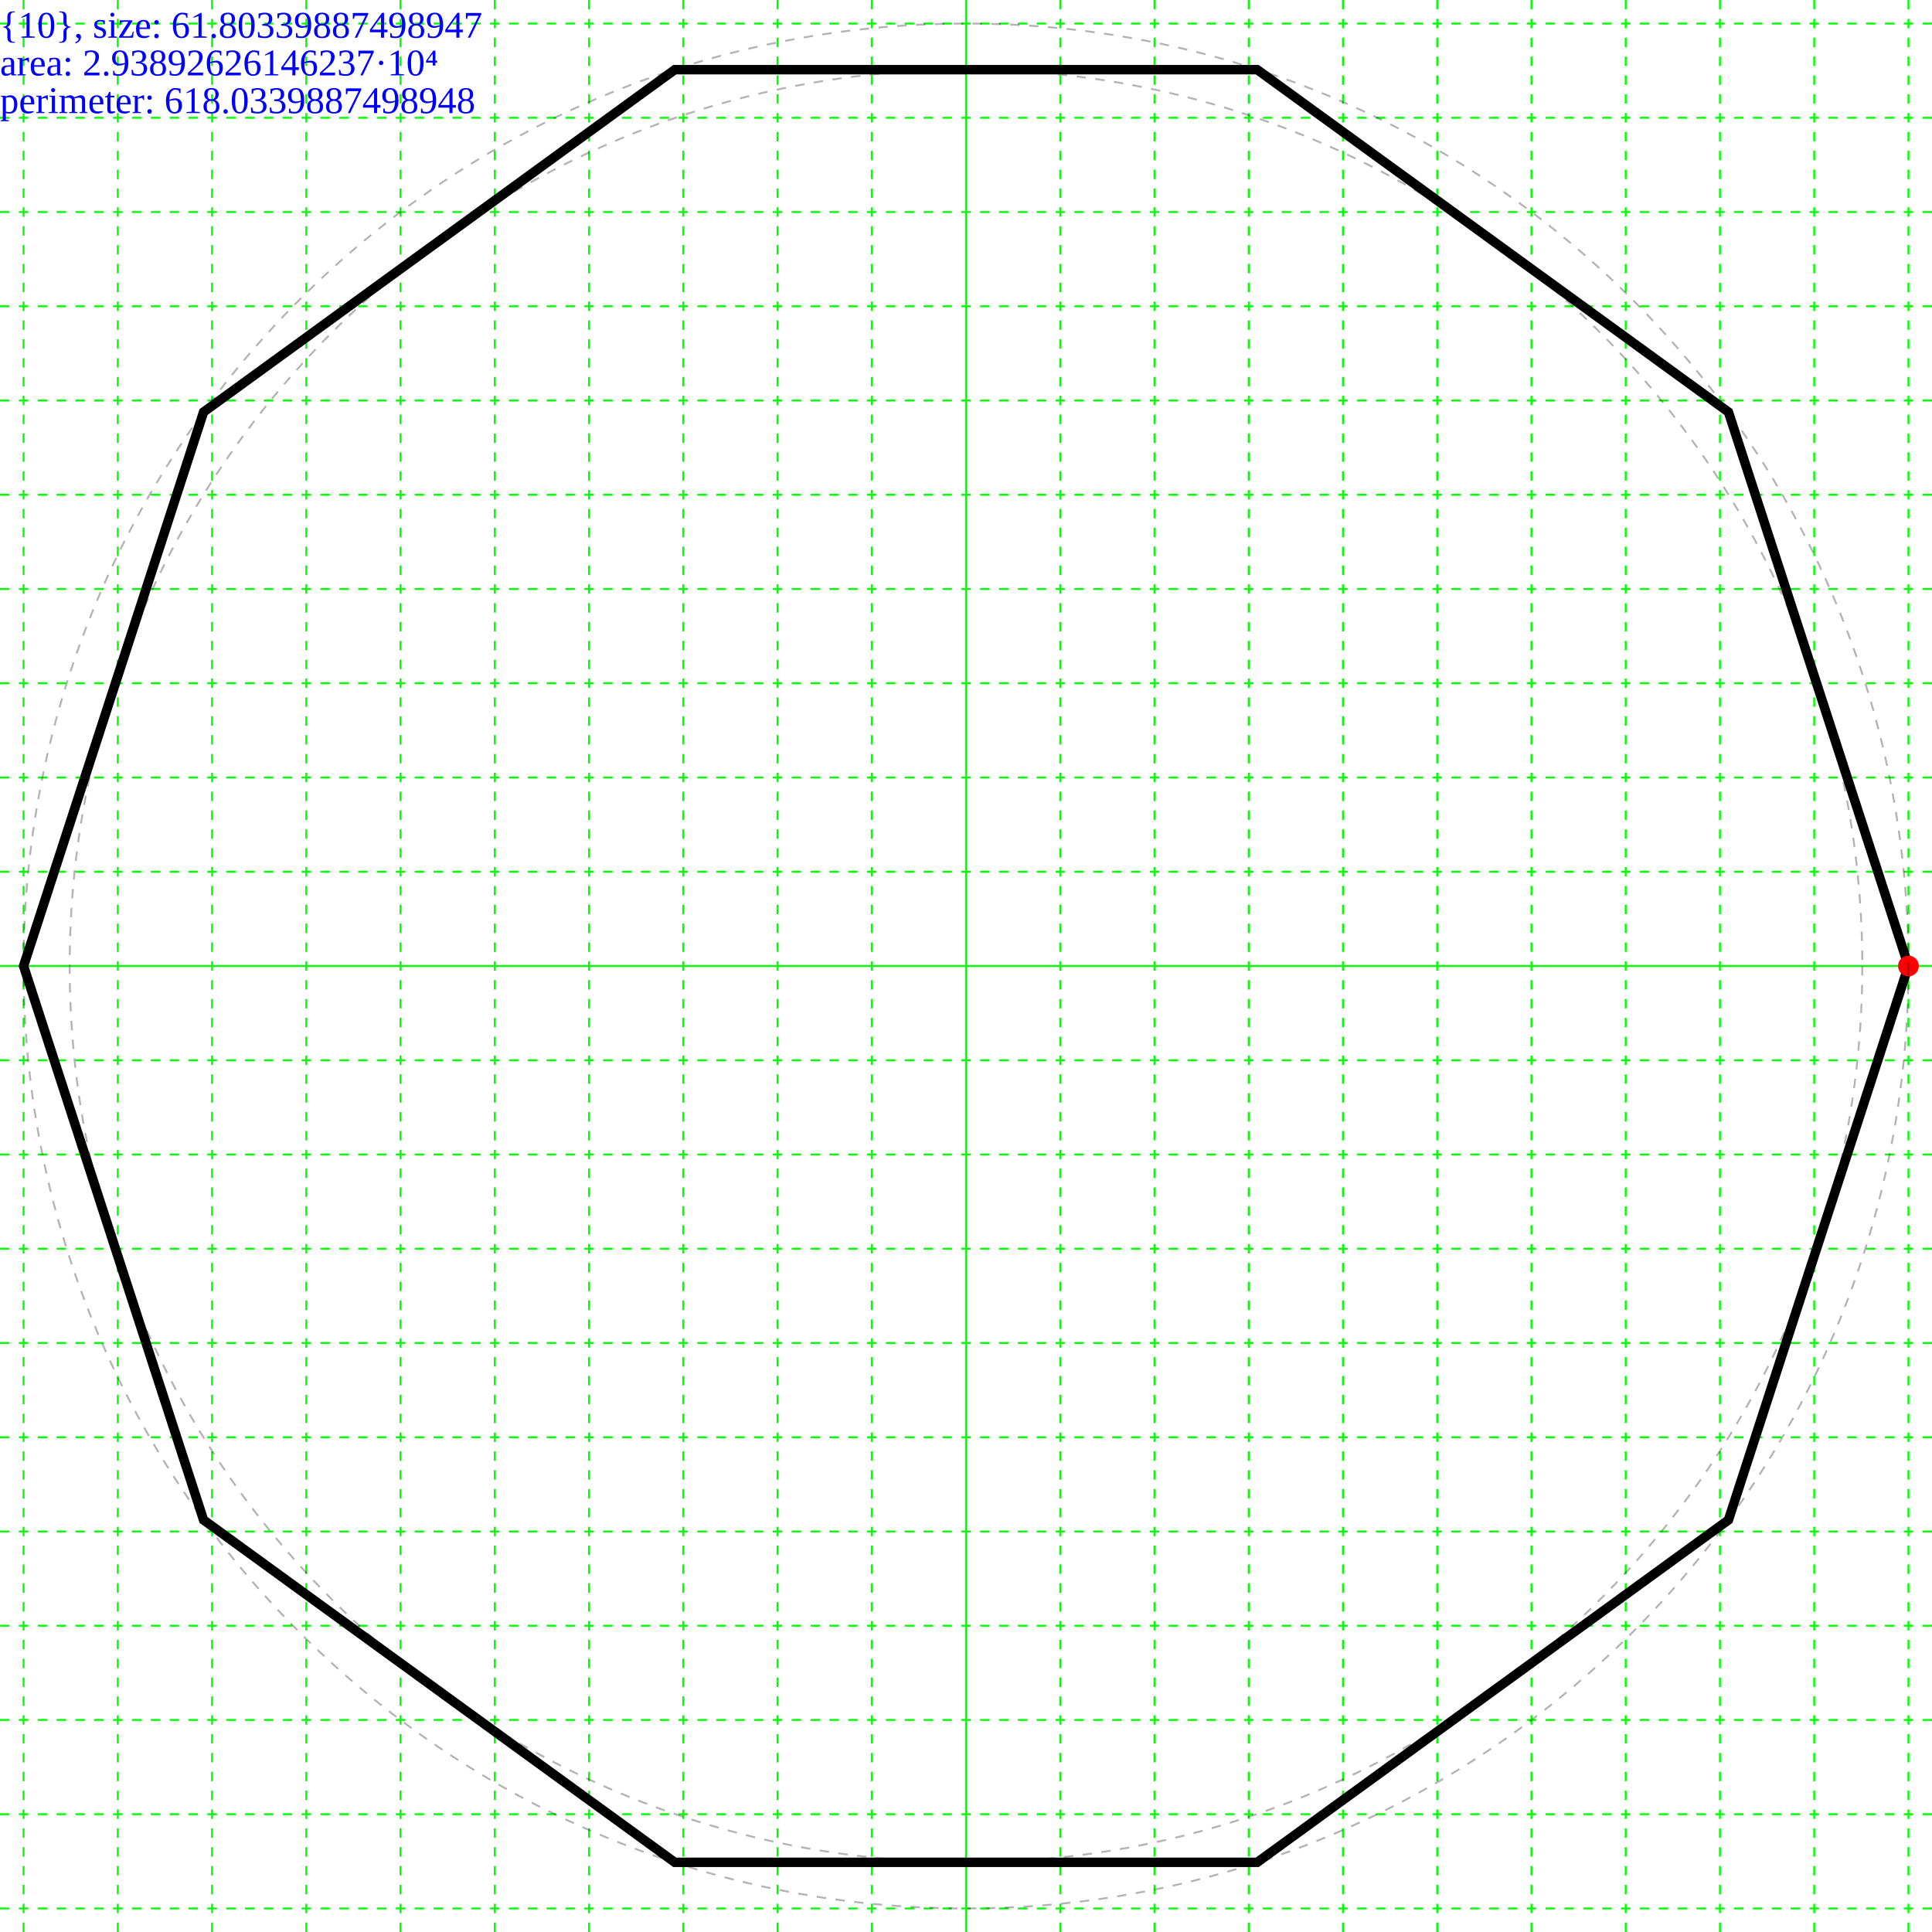
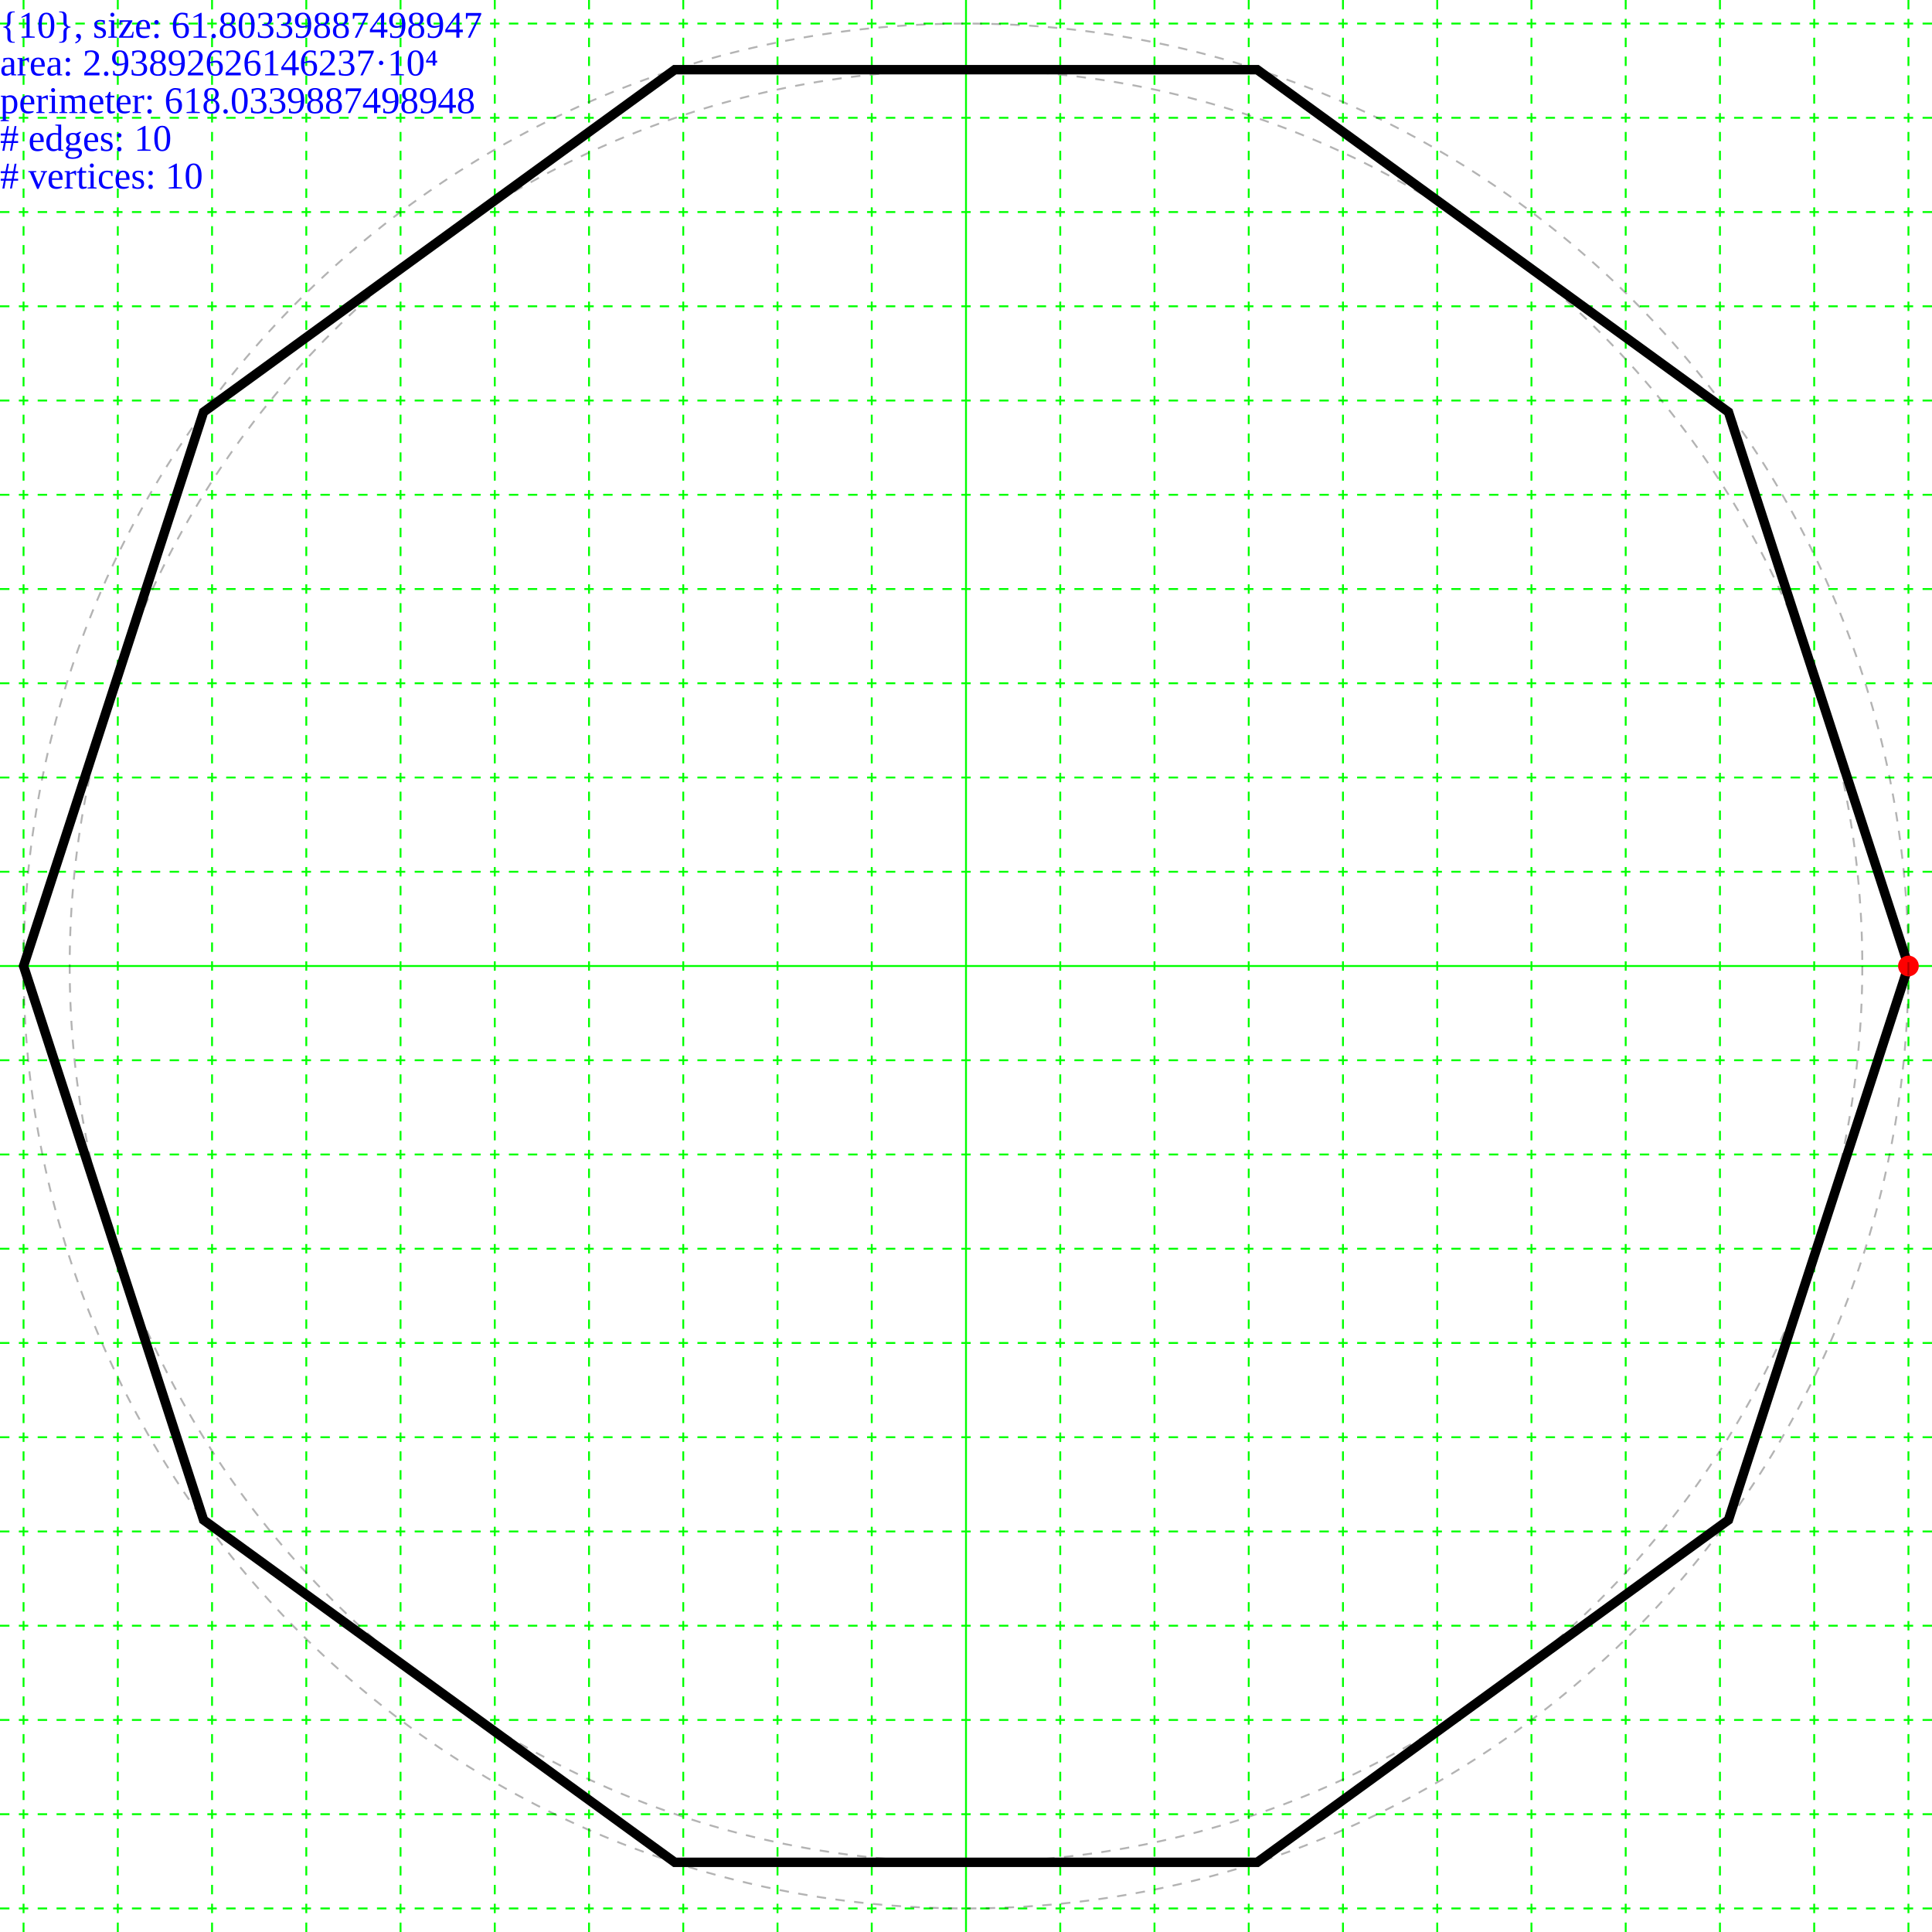
<svg xmlns="http://www.w3.org/2000/svg" height="205.0" width="205.0">
  <g id="grid">
    <line stroke="#00ff00" stroke-width="0.2" x1="102.5" x2="102.5" y1="0" y2="205.0" />
    <line stroke="#00ff00" stroke-dasharray="1,1" stroke-width="0.2" x1="112.5" x2="112.5" y1="0" y2="205" />
    <line stroke="#00ff00" stroke-dasharray="1,1" stroke-width="0.2" x1="92.5" x2="92.5" y1="0" y2="205" />
    <line stroke="#00ff00" stroke-dasharray="1,1" stroke-width="0.2" x1="122.5" x2="122.5" y1="0" y2="205" />
    <line stroke="#00ff00" stroke-dasharray="1,1" stroke-width="0.2" x1="82.5" x2="82.5" y1="0" y2="205" />
    <line stroke="#00ff00" stroke-dasharray="1,1" stroke-width="0.2" x1="132.5" x2="132.5" y1="0" y2="205" />
    <line stroke="#00ff00" stroke-dasharray="1,1" stroke-width="0.2" x1="72.5" x2="72.5" y1="0" y2="205" />
    <line stroke="#00ff00" stroke-dasharray="1,1" stroke-width="0.2" x1="142.5" x2="142.5" y1="0" y2="205" />
    <line stroke="#00ff00" stroke-dasharray="1,1" stroke-width="0.2" x1="62.5" x2="62.5" y1="0" y2="205" />
    <line stroke="#00ff00" stroke-dasharray="1,1" stroke-width="0.2" x1="152.5" x2="152.5" y1="0" y2="205" />
    <line stroke="#00ff00" stroke-dasharray="1,1" stroke-width="0.2" x1="52.5" x2="52.5" y1="0" y2="205" />
    <line stroke="#00ff00" stroke-dasharray="1,1" stroke-width="0.2" x1="162.5" x2="162.5" y1="0" y2="205" />
    <line stroke="#00ff00" stroke-dasharray="1,1" stroke-width="0.2" x1="42.5" x2="42.5" y1="0" y2="205" />
    <line stroke="#00ff00" stroke-dasharray="1,1" stroke-width="0.2" x1="172.5" x2="172.5" y1="0" y2="205" />
    <line stroke="#00ff00" stroke-dasharray="1,1" stroke-width="0.2" x1="32.5" x2="32.5" y1="0" y2="205" />
    <line stroke="#00ff00" stroke-dasharray="1,1" stroke-width="0.2" x1="182.5" x2="182.5" y1="0" y2="205" />
    <line stroke="#00ff00" stroke-dasharray="1,1" stroke-width="0.2" x1="22.5" x2="22.5" y1="0" y2="205" />
    <line stroke="#00ff00" stroke-dasharray="1,1" stroke-width="0.2" x1="192.5" x2="192.5" y1="0" y2="205" />
    <line stroke="#00ff00" stroke-dasharray="1,1" stroke-width="0.2" x1="12.5" x2="12.5" y1="0" y2="205" />
    <line stroke="#00ff00" stroke-dasharray="1,1" stroke-width="0.2" x1="202.5" x2="202.5" y1="0" y2="205" />
    <line stroke="#00ff00" stroke-dasharray="1,1" stroke-width="0.2" x1="2.5" x2="2.5" y1="0" y2="205" />
    <line stroke="#00ff00" stroke-dasharray="1,1" stroke-width="0.2" x1="212.5" x2="212.5" y1="0" y2="205" />
    <line stroke="#00ff00" stroke-dasharray="1,1" stroke-width="0.2" x1="-7.5" x2="-7.5" y1="0" y2="205" />
    <line stroke="#00ff00" stroke-width="0.2" x1="0" x2="205.0" y1="102.5" y2="102.5" />
    <line stroke="#00ff00" stroke-dasharray="1,1" stroke-width="0.2" x1="0" x2="205" y1="112.5" y2="112.5" />
    <line stroke="#00ff00" stroke-dasharray="1,1" stroke-width="0.2" x1="0" x2="205" y1="92.5" y2="92.5" />
    <line stroke="#00ff00" stroke-dasharray="1,1" stroke-width="0.2" x1="0" x2="205" y1="122.5" y2="122.5" />
    <line stroke="#00ff00" stroke-dasharray="1,1" stroke-width="0.2" x1="0" x2="205" y1="82.5" y2="82.5" />
    <line stroke="#00ff00" stroke-dasharray="1,1" stroke-width="0.2" x1="0" x2="205" y1="132.5" y2="132.5" />
    <line stroke="#00ff00" stroke-dasharray="1,1" stroke-width="0.2" x1="0" x2="205" y1="72.5" y2="72.5" />
    <line stroke="#00ff00" stroke-dasharray="1,1" stroke-width="0.2" x1="0" x2="205" y1="142.5" y2="142.5" />
    <line stroke="#00ff00" stroke-dasharray="1,1" stroke-width="0.2" x1="0" x2="205" y1="62.5" y2="62.5" />
    <line stroke="#00ff00" stroke-dasharray="1,1" stroke-width="0.2" x1="0" x2="205" y1="152.5" y2="152.5" />
    <line stroke="#00ff00" stroke-dasharray="1,1" stroke-width="0.2" x1="0" x2="205" y1="52.5" y2="52.5" />
    <line stroke="#00ff00" stroke-dasharray="1,1" stroke-width="0.2" x1="0" x2="205" y1="162.5" y2="162.5" />
    <line stroke="#00ff00" stroke-dasharray="1,1" stroke-width="0.2" x1="0" x2="205" y1="42.5" y2="42.5" />
    <line stroke="#00ff00" stroke-dasharray="1,1" stroke-width="0.2" x1="0" x2="205" y1="172.5" y2="172.5" />
    <line stroke="#00ff00" stroke-dasharray="1,1" stroke-width="0.2" x1="0" x2="205" y1="32.5" y2="32.5" />
    <line stroke="#00ff00" stroke-dasharray="1,1" stroke-width="0.2" x1="0" x2="205" y1="182.5" y2="182.5" />
    <line stroke="#00ff00" stroke-dasharray="1,1" stroke-width="0.2" x1="0" x2="205" y1="22.5" y2="22.5" />
    <line stroke="#00ff00" stroke-dasharray="1,1" stroke-width="0.2" x1="0" x2="205" y1="192.5" y2="192.5" />
    <line stroke="#00ff00" stroke-dasharray="1,1" stroke-width="0.2" x1="0" x2="205" y1="12.5" y2="12.5" />
    <line stroke="#00ff00" stroke-dasharray="1,1" stroke-width="0.2" x1="0" x2="205" y1="202.5" y2="202.5" />
    <line stroke="#00ff00" stroke-dasharray="1,1" stroke-width="0.2" x1="0" x2="205" y1="2.5" y2="2.5" />
    <line stroke="#00ff00" stroke-dasharray="1,1" stroke-width="0.2" x1="0" x2="205" y1="212.5" y2="212.5" />
    <line stroke="#00ff00" stroke-dasharray="1,1" stroke-width="0.2" x1="0" x2="205" y1="-7.5" y2="-7.5" />
    <line stroke="#00ff00" stroke-dasharray="1,1" stroke-width="0.2" x1="0" x2="205" y1="222.5" y2="222.5" />
    <line stroke="#00ff00" stroke-dasharray="1,1" stroke-width="0.2" x1="0" x2="205" y1="-17.5" y2="-17.5" />
    <line stroke="#00ff00" stroke-dasharray="1,1" stroke-width="0.2" x1="0" x2="205" y1="232.5" y2="232.5" />
    <line stroke="#00ff00" stroke-dasharray="1,1" stroke-width="0.2" x1="0" x2="205" y1="-27.5" y2="-27.5" />
    <line stroke="#00ff00" stroke-dasharray="1,1" stroke-width="0.2" x1="0" x2="205" y1="242.5" y2="242.5" />
    <line stroke="#00ff00" stroke-dasharray="1,1" stroke-width="0.2" x1="0" x2="205" y1="-37.5" y2="-37.5" />
    <line stroke="#00ff00" stroke-dasharray="1,1" stroke-width="0.2" x1="0" x2="205" y1="252.5" y2="252.5" />
    <line stroke="#00ff00" stroke-dasharray="1,1" stroke-width="0.2" x1="0" x2="205" y1="-47.5" y2="-47.5" />
    <line stroke="#00ff00" stroke-dasharray="1,1" stroke-width="0.2" x1="0" x2="205" y1="262.5" y2="262.5" />
    <line stroke="#00ff00" stroke-dasharray="1,1" stroke-width="0.2" x1="0" x2="205" y1="-57.5" y2="-57.5" />
    <line stroke="#00ff00" stroke-dasharray="1,1" stroke-width="0.2" x1="0" x2="205" y1="272.5" y2="272.5" />
    <line stroke="#00ff00" stroke-dasharray="1,1" stroke-width="0.2" x1="0" x2="205" y1="-67.5" y2="-67.5" />
    <line stroke="#00ff00" stroke-dasharray="1,1" stroke-width="0.2" x1="0" x2="205" y1="282.5" y2="282.5" />
    <line stroke="#00ff00" stroke-dasharray="1,1" stroke-width="0.2" x1="0" x2="205" y1="-77.5" y2="-77.5" />
    <line stroke="#00ff00" stroke-dasharray="1,1" stroke-width="0.2" x1="0" x2="205" y1="292.5" y2="292.5" />
    <line stroke="#00ff00" stroke-dasharray="1,1" stroke-width="0.2" x1="0" x2="205" y1="-87.5" y2="-87.5" />
    <line stroke="#00ff00" stroke-dasharray="1,1" stroke-width="0.2" x1="0" x2="205" y1="302.5" y2="302.5" />
    <line stroke="#00ff00" stroke-dasharray="1,1" stroke-width="0.2" x1="0" x2="205" y1="-97.5" y2="-97.5" />
    <line stroke="#00ff00" stroke-dasharray="1,1" stroke-width="0.2" x1="0" x2="205" y1="312.5" y2="312.5" />
    <line stroke="#00ff00" stroke-dasharray="1,1" stroke-width="0.2" x1="0" x2="205" y1="-107.5" y2="-107.5" />
  </g>
  <g>
    <text fill="blue" font-size="4.0" id="info" x="0" y="0">
      <tspan dy="4.0" x="0">{10}, size: 61.80339887498947</tspan>
      <tspan dy="4.0" x="0">area: 2.93892626146237·10⁴</tspan>
      <tspan dy="4.0" x="0">perimeter: 618.0339887498948</tspan>
+       <tspan dy="4.0" x="0"># edges: 10</tspan>
+       <tspan dy="4.0" x="0"># vertices: 10</tspan>
    </text>
  </g>
  <g>
    <polygon fill="none" points="202.5,102.5 183.402,161.279 133.402,197.606 71.598,197.606 21.598,161.279 2.5,102.5 21.598,43.721 71.598,7.394 133.402,7.394 183.402,43.721" stroke="black" stroke-width="1" />
    <circle cx="202.5" cy="102.5" fill="#ff0000" r="1.1" />
    <circle cx="102.5" cy="102.5" fill="none" r="95.106" stroke="black" stroke-dasharray="1,1" stroke-opacity="0.3" stroke-width="0.2" />
    <circle cx="102.5" cy="102.5" fill="none" r="100" stroke="black" stroke-dasharray="1,1" stroke-opacity="0.3" stroke-width="0.2" />
  </g>
</svg>
